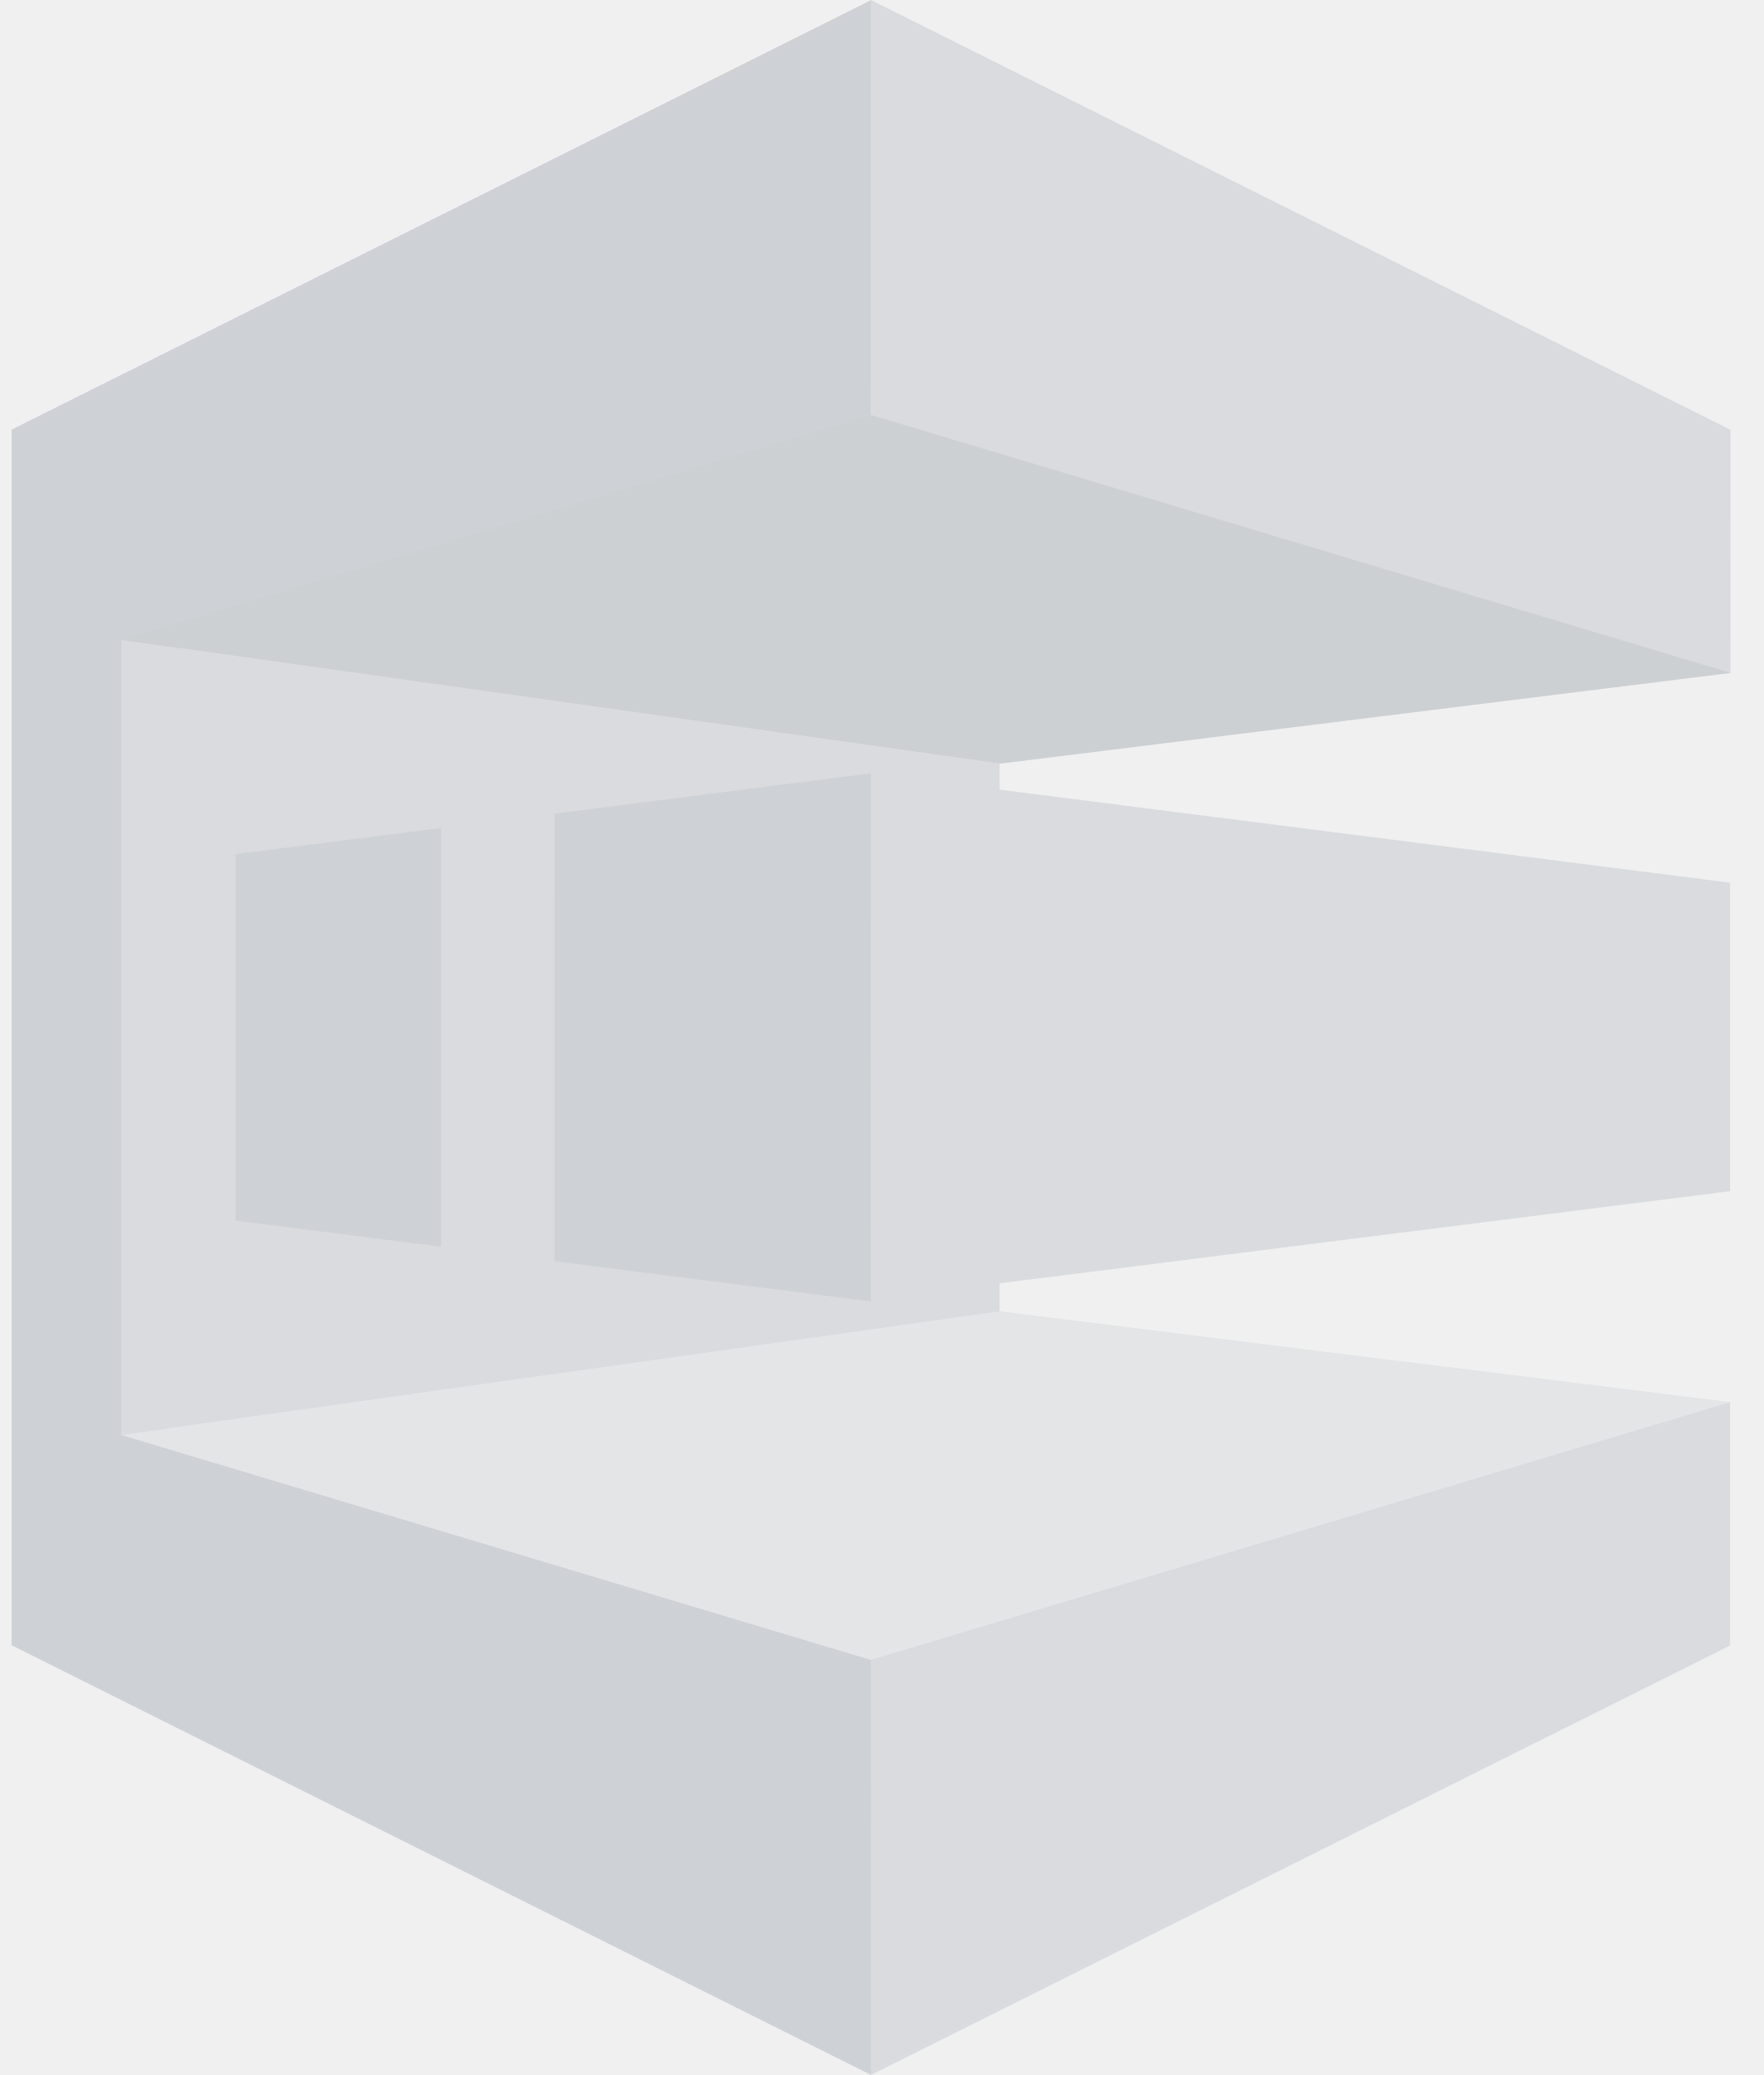
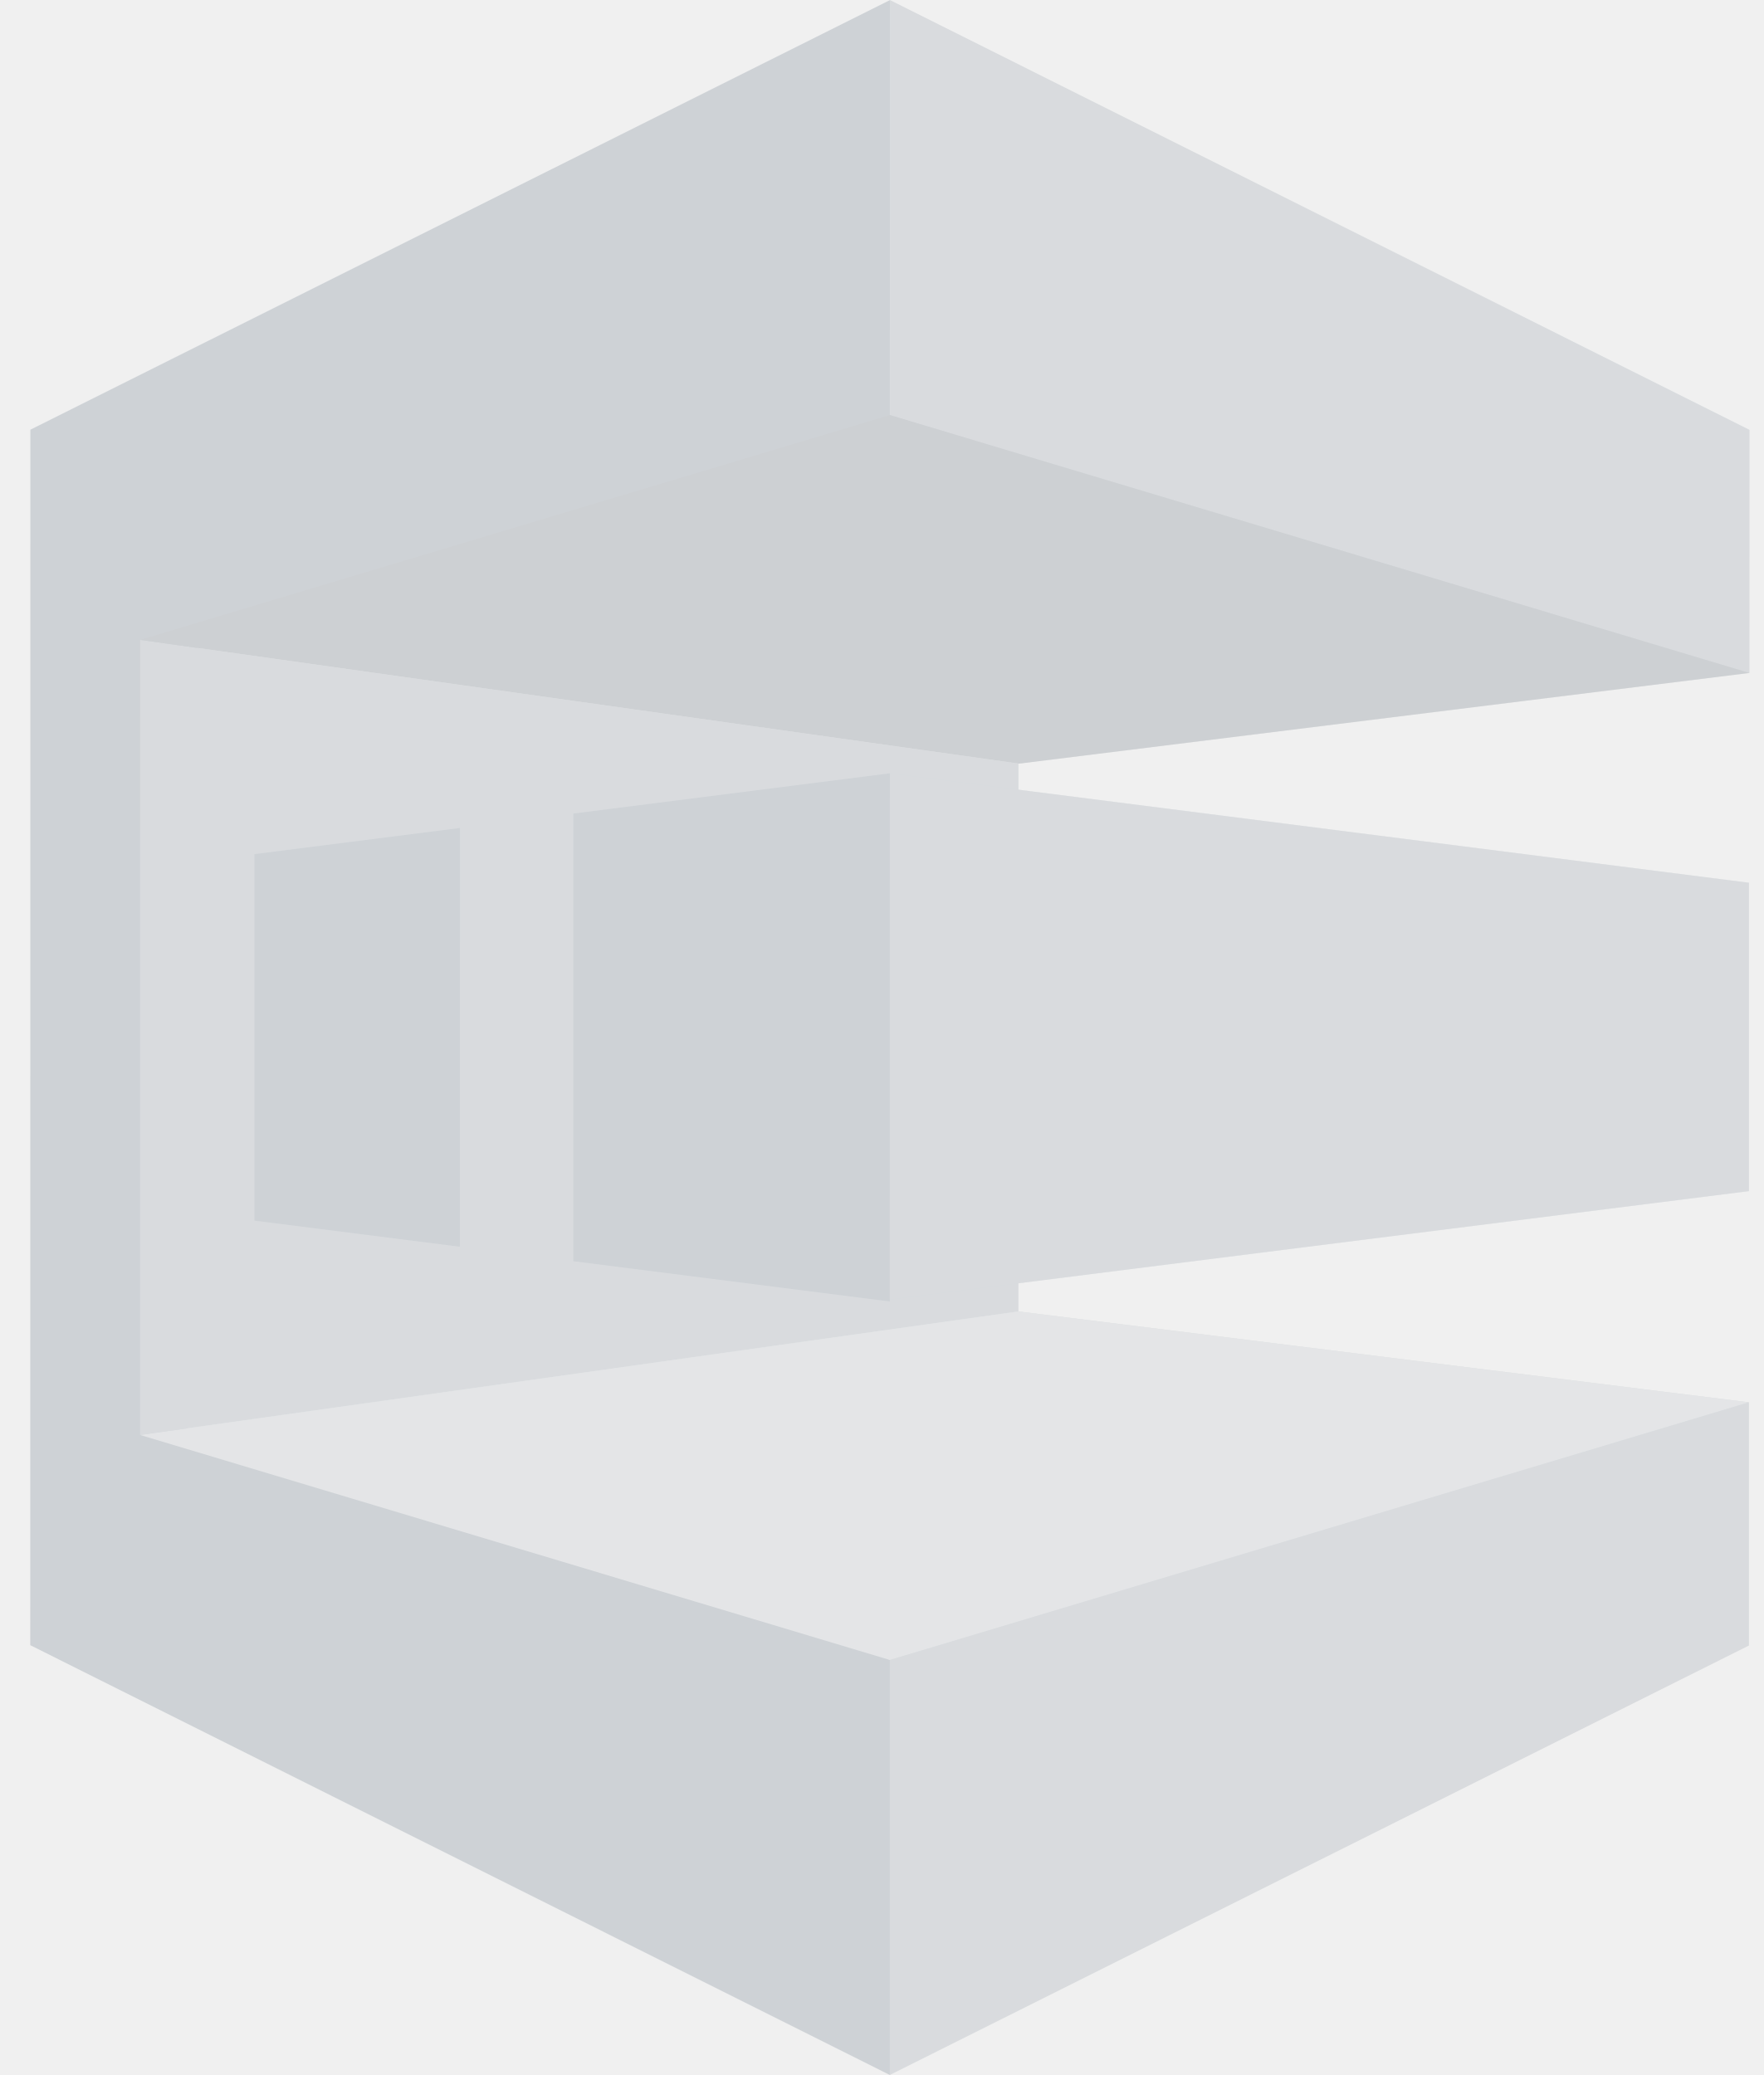
- <svg xmlns="http://www.w3.org/2000/svg" width="51" height="60" viewBox="0 0 51 60" fill="none">
-   <g opacity="0.15" clip-path="url(#clip0)">
-     <path d="M50.032 19.459L49.234 19.446L25.199 12.33L25.185 12.001V0.003L50.034 12.43L50.032 19.459Z" fill="#0D2743" />
-     <path d="M50.032 19.459L49.234 19.446L25.199 12.33L25.185 12.001V0.003L50.034 12.43L50.032 19.459Z" fill="white" fill-opacity="0.3" />
-     <path d="M25.182 12.72L25.185 0.003L0.333 12.425L0.33 47.57L0.343 47.577V47.577L25.18 59.998L25.262 59.883L25.23 48.064L25.181 47.999L23.629 46.892L4.407 41.164L4.504 18.933L25.182 12.72Z" fill="#0D2743" />
-     <path d="M28.899 37.921L3.505 41.493L3.507 18.502L28.9 22.079L28.899 37.921Z" fill="#0D2743" />
-     <path d="M28.899 37.921L3.505 41.493L3.507 18.502L28.9 22.079L28.899 37.921Z" fill="white" fill-opacity="0.3" />
-     <path d="M16.03 36.468L25.181 37.633L25.182 22.361L16.032 23.525L16.03 36.468ZM6.812 35.295L12.75 36.05L12.752 23.942L6.812 24.698V35.295Z" fill="#0D2743" />
-     <path d="M3.507 18.502L25.185 12.001L50.033 19.459L28.916 22.081L3.507 18.502Z" fill="#0D2743" />
-     <path d="M3.507 18.502L25.185 12.001L50.033 19.459L28.916 22.081L3.507 18.502Z" fill="black" fill-opacity="0.3" />
-     <path d="M50.02 34.442L25.181 37.576L25.183 22.361L50.02 25.525V34.442ZM50.018 40.549L49.484 40.572L25.258 47.906L25.181 47.999L25.18 59.998L50.018 47.581V40.549Z" fill="#0D2743" />
-     <path d="M50.02 34.442L25.181 37.576L25.183 22.361L50.02 25.525V34.442ZM50.018 40.549L49.484 40.572L25.258 47.906L25.181 47.999L25.18 59.998L50.018 47.581V40.549Z" fill="white" fill-opacity="0.3" />
-     <path d="M3.505 41.493L25.181 47.999L50.018 40.549L28.899 37.921L3.505 41.493Z" fill="#0D2743" />
-     <path d="M3.505 41.493L25.181 47.999L50.018 40.549L28.899 37.921L3.505 41.493Z" fill="white" fill-opacity="0.6" />
+ <svg xmlns="http://www.w3.org/2000/svg" xmlns:xlink="http://www.w3.org/1999/xlink" width="51" height="60" viewBox="0 0 51 60" fill="none">
+   <style>
+ svg .img {
+ opacity: 0;
+ transition-duration: 0.5s;
+ }
+ svg .img:hover {
+ opacity: 1;
+ transition-duration: 0.3s;
+ }
+ </style>
+   <g opacity="0.15">
+     <path d="M50.577 19.459L49.779 19.446L25.744 12.33L25.73 12.001V0.003L50.579 12.43L50.577 19.459Z" fill="#0D2743" />
+     <path d="M50.577 19.459L49.779 19.446L25.744 12.33L25.73 12.001V0.003L50.579 12.43L50.577 19.459Z" fill="white" fill-opacity="0.3" />
+     <path d="M25.727 12.72L25.73 0.003L0.878 12.425L0.875 47.57L0.887 47.577V47.577L25.724 59.998L25.807 59.883L25.775 48.064L25.726 47.999L24.174 46.892L4.952 41.164L5.049 18.933L25.727 12.72Z" fill="#0D2743" />
+     <path d="M29.444 37.921L4.05 41.493L4.052 18.502L29.445 22.079L29.444 37.921Z" fill="#0D2743" />
+     <path d="M29.444 37.921L4.05 41.493L4.052 18.502L29.445 22.079L29.444 37.921Z" fill="white" fill-opacity="0.3" />
+     <path d="M16.575 36.468L25.726 37.633L25.727 22.361L16.576 23.525L16.575 36.468V36.468ZM7.356 35.295L13.295 36.05L13.297 23.942L7.356 24.698V35.295" fill="#0D2743" />
+     <path d="M4.052 18.502L25.73 12.001L50.578 19.459L29.461 22.081L4.052 18.502Z" fill="#0D2743" />
+     <path d="M4.052 18.502L25.73 12.001L50.578 19.459L29.461 22.081L4.052 18.502Z" fill="black" fill-opacity="0.3" />
+     <path d="M50.565 34.442L25.726 37.576L25.728 22.361L50.565 25.525V34.442V34.442ZM50.563 40.549L50.029 40.572L25.803 47.906L25.726 47.999L25.725 59.998L50.563 47.581V40.549" fill="#0D2743" />
+     <path d="M50.565 34.442L25.726 37.576L25.728 22.361L50.565 25.525V34.442V34.442ZM50.563 40.549L50.029 40.572L25.803 47.906L25.726 47.999L25.725 59.998L50.563 47.581V40.549" fill="white" fill-opacity="0.3" />
+     <path d="M4.05 41.493L25.726 47.999L50.563 40.549L29.444 37.921L4.05 41.493" fill="#0D2743" />
+     <path d="M4.05 41.493L25.726 47.999L50.563 40.549L29.444 37.921L4.05 41.493" fill="white" fill-opacity="0.6" />
  </g>
-   <defs>
-     <clipPath id="clip0">
-       <rect width="49.704" height="60" fill="white" transform="translate(0.330078)" />
-     </clipPath>
-   </defs>
+   <a xlink:href="https://aws.amazon.com/sqs/" target="_blank" xlink:title="Amazon SQS" xlink:alt="Amazon SQS">
+     <g class="img">
+       <rect width="51" height="60" fill="white" opacity="0" />
+       <path d="M50.577 19.459L49.779 19.446L25.744 12.33L25.73 12.001V0.003L50.579 12.43L50.577 19.459Z" fill="#D9A741" />
+       <path d="M25.727 12.72L25.73 0.003L0.878 12.425L0.875 47.57L0.887 47.577V47.577L25.724 59.998L25.807 59.883L25.775 48.064L25.726 47.999L24.174 46.892L4.952 41.164L5.049 18.933L25.727 12.72Z" fill="#876929" />
+       <path d="M29.444 37.921L4.05 41.493L4.052 18.502L29.445 22.079L29.444 37.921Z" fill="#D9A741" />
+       <path d="M16.575 36.468L25.726 37.633L25.727 22.361L16.576 23.525L16.575 36.468V36.468ZM7.356 35.295L13.295 36.05L13.297 23.942L7.356 24.698V35.295" fill="#876929" />
+       <path d="M4.052 18.502L25.73 12.001L50.578 19.459L29.461 22.081L4.052 18.502Z" fill="#624A1E" />
+       <path d="M50.565 34.442L25.726 37.576L25.728 22.361L50.565 25.525V34.442V34.442ZM50.563 40.549L50.029 40.572L25.803 47.906L25.726 47.999L25.725 59.998L50.563 47.581V40.549" fill="#D9A741" />
+       <path d="M4.05 41.493L25.726 47.999L50.563 40.549L29.444 37.921L4.05 41.493" fill="#FAD791" />
+     </g>
+   </a>
</svg>
